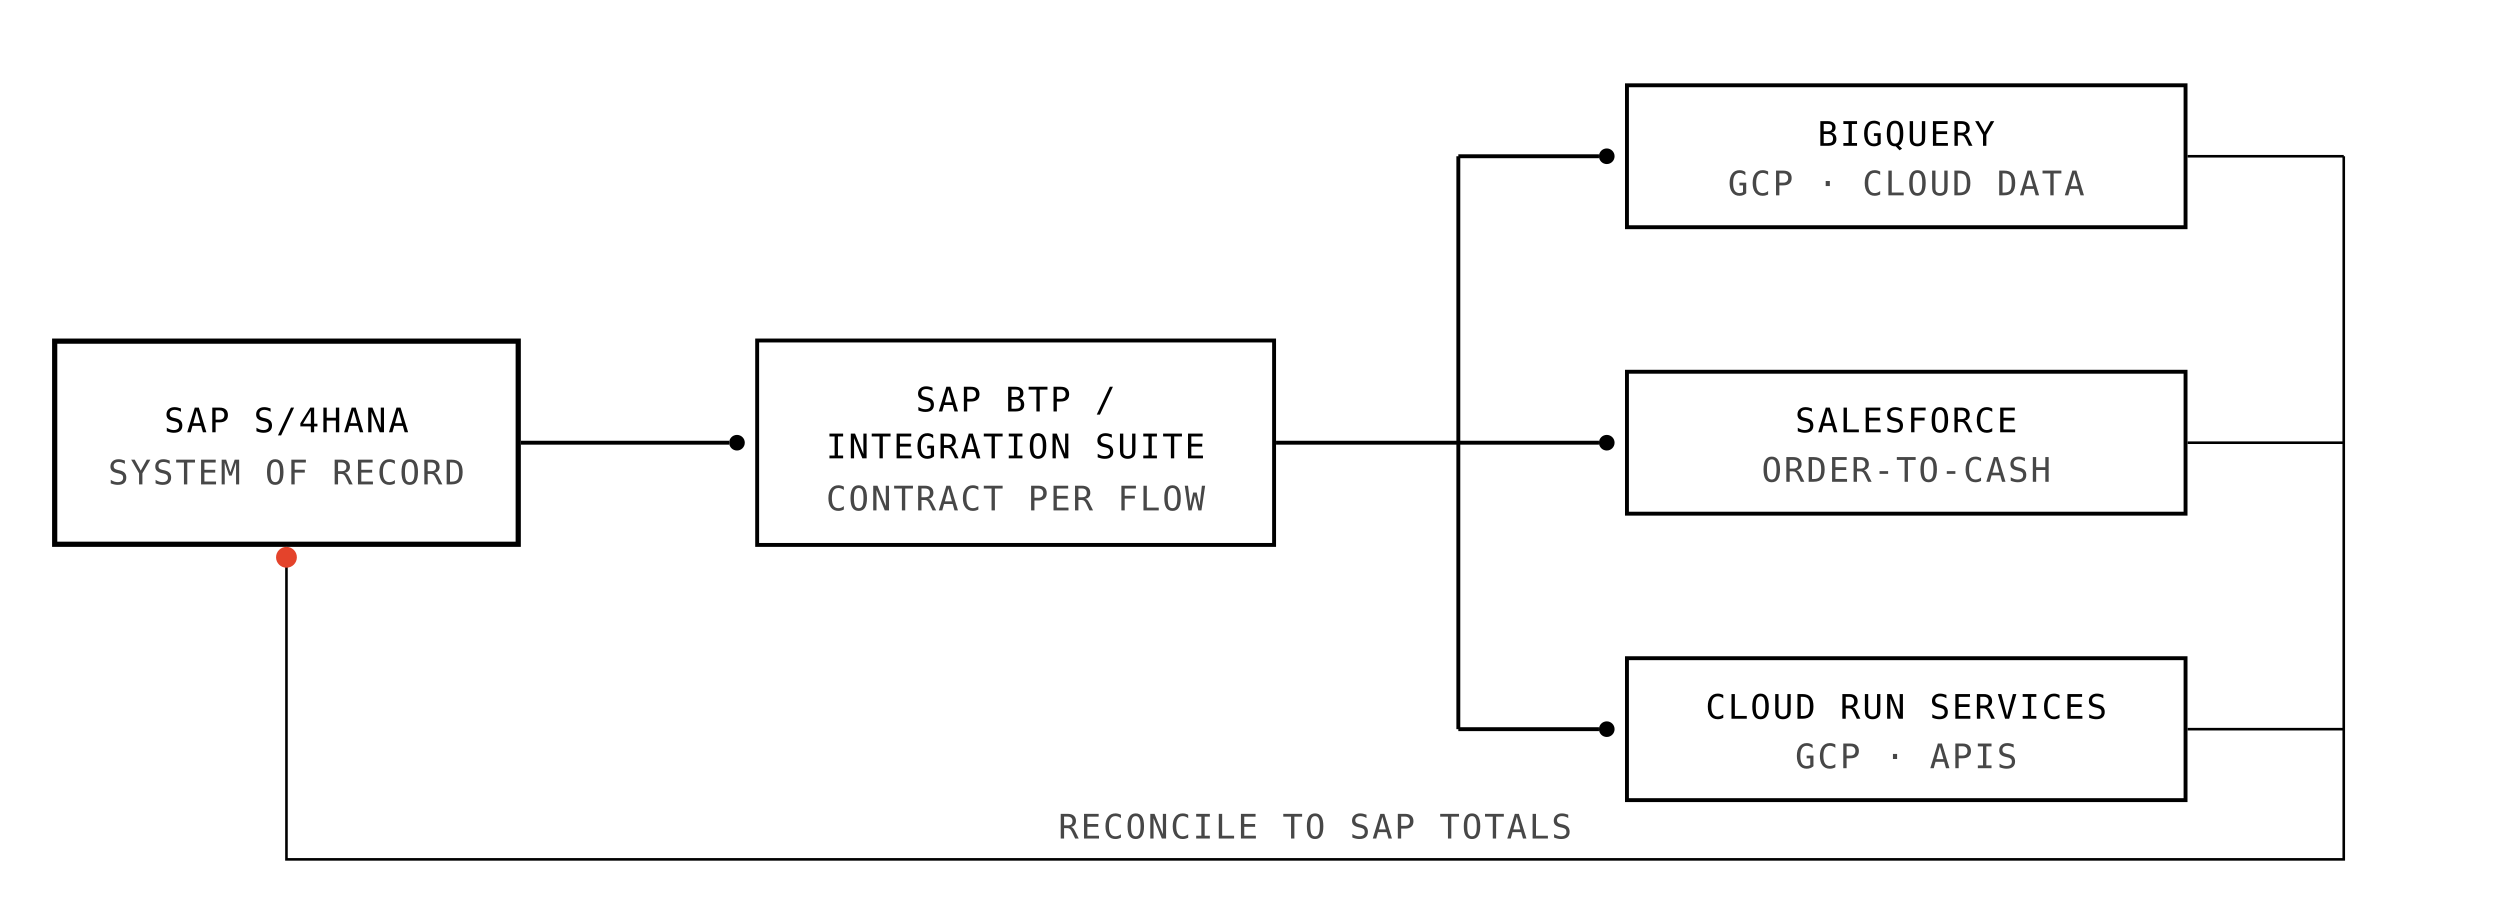
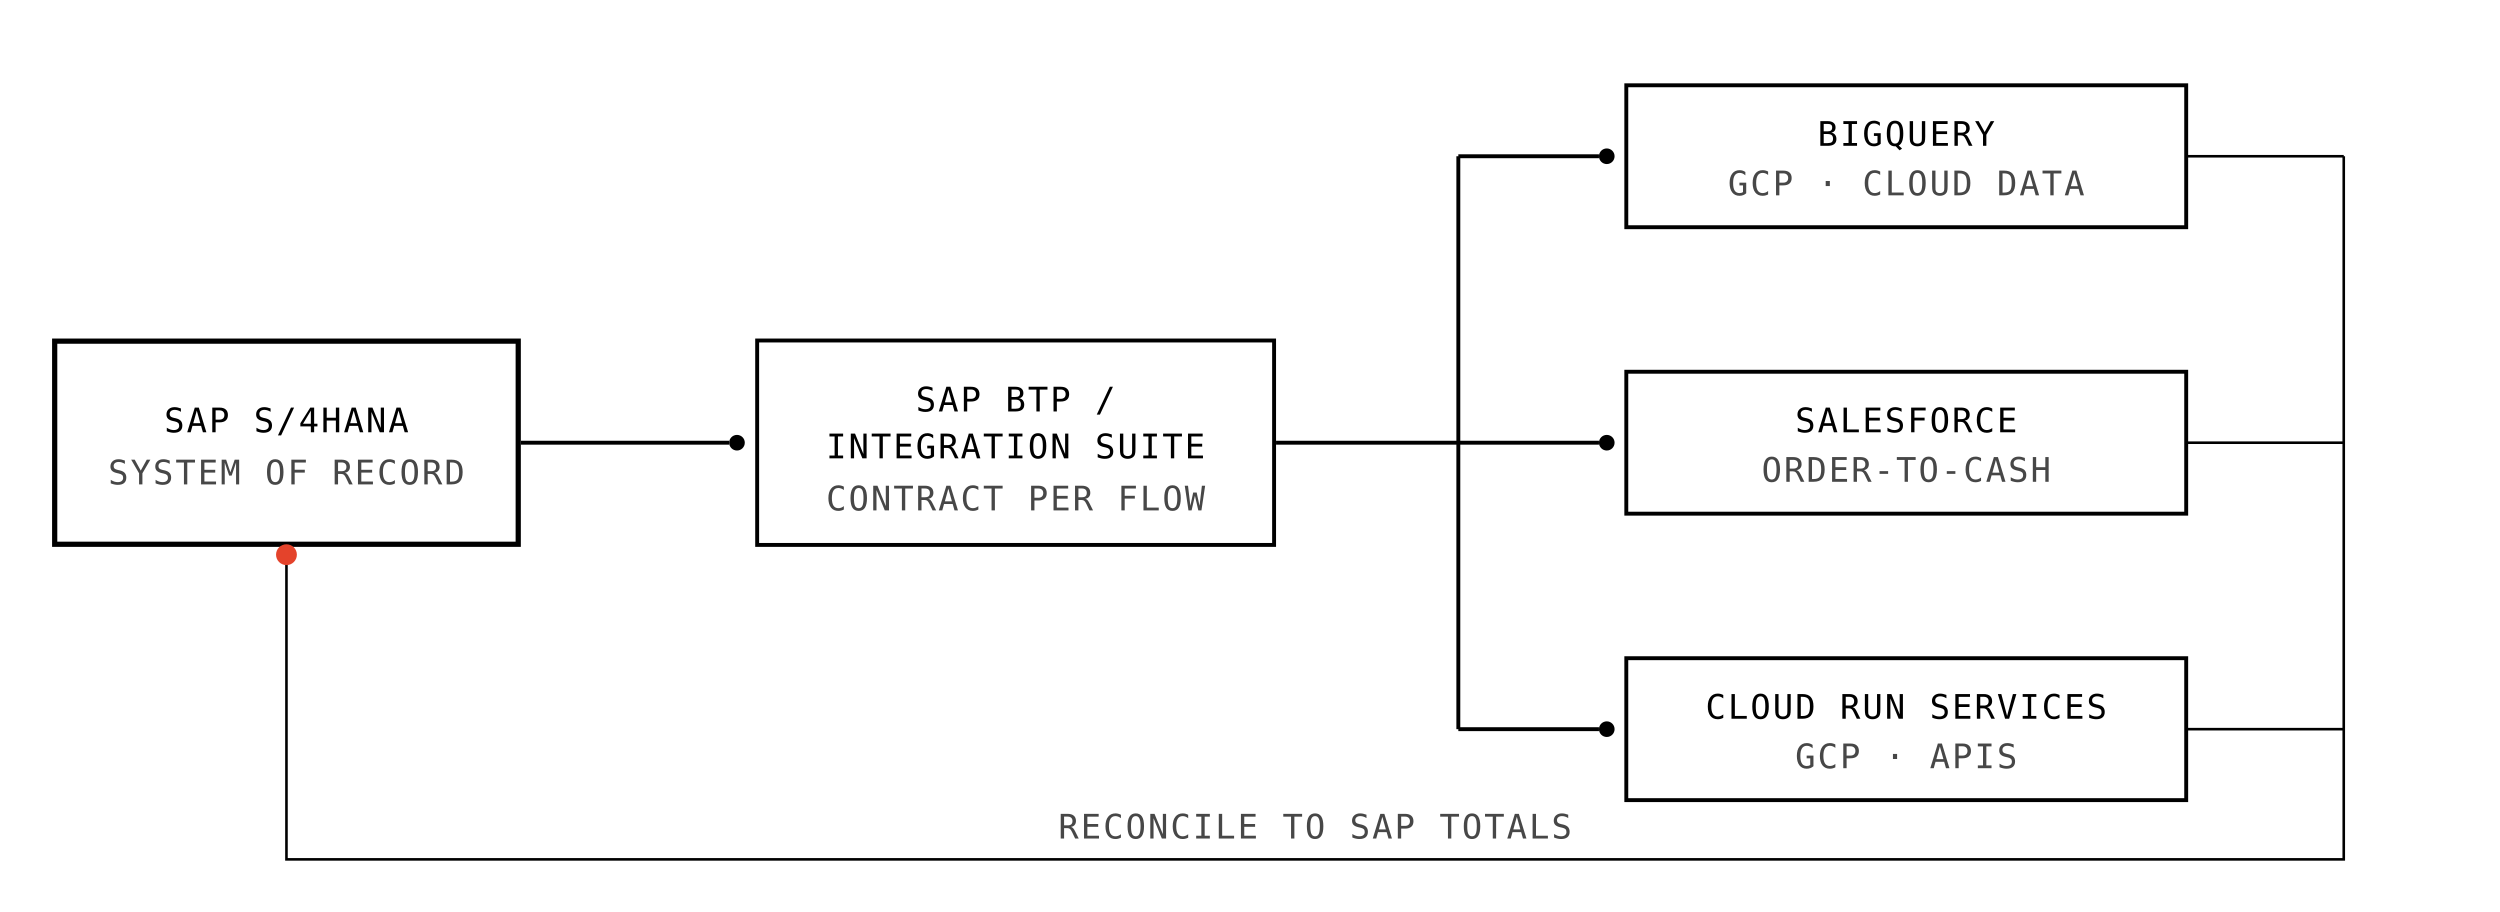
<svg xmlns="http://www.w3.org/2000/svg" viewBox="0 0 960 350" role="img" aria-labelledby="ref-wide-title" font-family="'JetBrains Mono', SFMono-Regular, Menlo, Consolas, monospace" font-size="13" font-weight="500" letter-spacing="0.06em" text-anchor="middle" fill="currentColor">
  <rect x="21" y="131" width="178" height="78" fill="none" stroke="currentColor" stroke-width="2" />
  <text x="110" y="166">SAP S/4HANA</text>
  <text x="110" y="186" fill-opacity="0.72" font-weight="400">SYSTEM OF RECORD</text>
  <path d="M200 170h80" fill="none" stroke="currentColor" stroke-width="1.5" />
  <circle cx="283" cy="170" r="3" fill="currentColor" />
  <rect x="290.75" y="130.75" width="198.5" height="78.5" fill="none" stroke="currentColor" stroke-width="1.5" />
  <text x="390" y="158">SAP BTP /</text>
  <text x="390" y="176">INTEGRATION SUITE</text>
  <text x="390" y="196" fill-opacity="0.72" font-weight="400">CONTRACT PER FLOW</text>
  <path d="M490 170h70M560 60v220M560 60h54M560 170h54M560 280h54" fill="none" stroke="currentColor" stroke-width="1.5" />
  <circle cx="617" cy="60" r="3" fill="currentColor" />
  <circle cx="617" cy="170" r="3" fill="currentColor" />
  <circle cx="617" cy="280" r="3" fill="currentColor" />
-   <rect x="624.75" y="32.75" width="214.5" height="54.5" fill="none" stroke="currentColor" stroke-width="1.5" />
+   <rect x="624.5" y="32.75" width="215" height="54.5" fill="none" stroke="currentColor" stroke-width="1.5" />
  <text x="732" y="56">BIGQUERY</text>
  <text x="732" y="75" fill-opacity="0.72" font-weight="400">GCP · CLOUD DATA</text>
-   <rect x="624.75" y="142.75" width="214.5" height="54.5" fill="none" stroke="currentColor" stroke-width="1.5" />
+   <rect x="624.5" y="142.75" width="215" height="54.5" fill="none" stroke="currentColor" stroke-width="1.5" />
  <text x="732" y="166">SALESFORCE</text>
  <text x="732" y="185" fill-opacity="0.72" font-weight="400">ORDER-TO-CASH</text>
-   <rect x="624.75" y="252.75" width="214.5" height="54.5" fill="none" stroke="currentColor" stroke-width="1.5" />
+   <rect x="624.5" y="252.75" width="215" height="54.5" fill="none" stroke="currentColor" stroke-width="1.5" />
  <text x="732" y="276">CLOUD RUN SERVICES</text>
  <text x="732" y="295" fill-opacity="0.72" font-weight="400">GCP · APIS</text>
-   <path d="M840 60h60M840 170h60M840 280h60M900 60v270H110v-116" fill="none" stroke="currentColor" stroke-width="1" />
-   <circle cx="110" cy="214" r="4" fill="var(--svls-accent, #E4432B)" />
+   <path d="M840 60h60M840 170h60M840 280h60M900 60v270H110v-117" fill="none" stroke="currentColor" stroke-width="1" />
+   <circle cx="110" cy="213" r="4" fill="var(--svls-accent, #E4432B)" />
  <text x="505" y="322" fill-opacity="0.72" font-weight="400">RECONCILE TO SAP TOTALS</text>
</svg>
